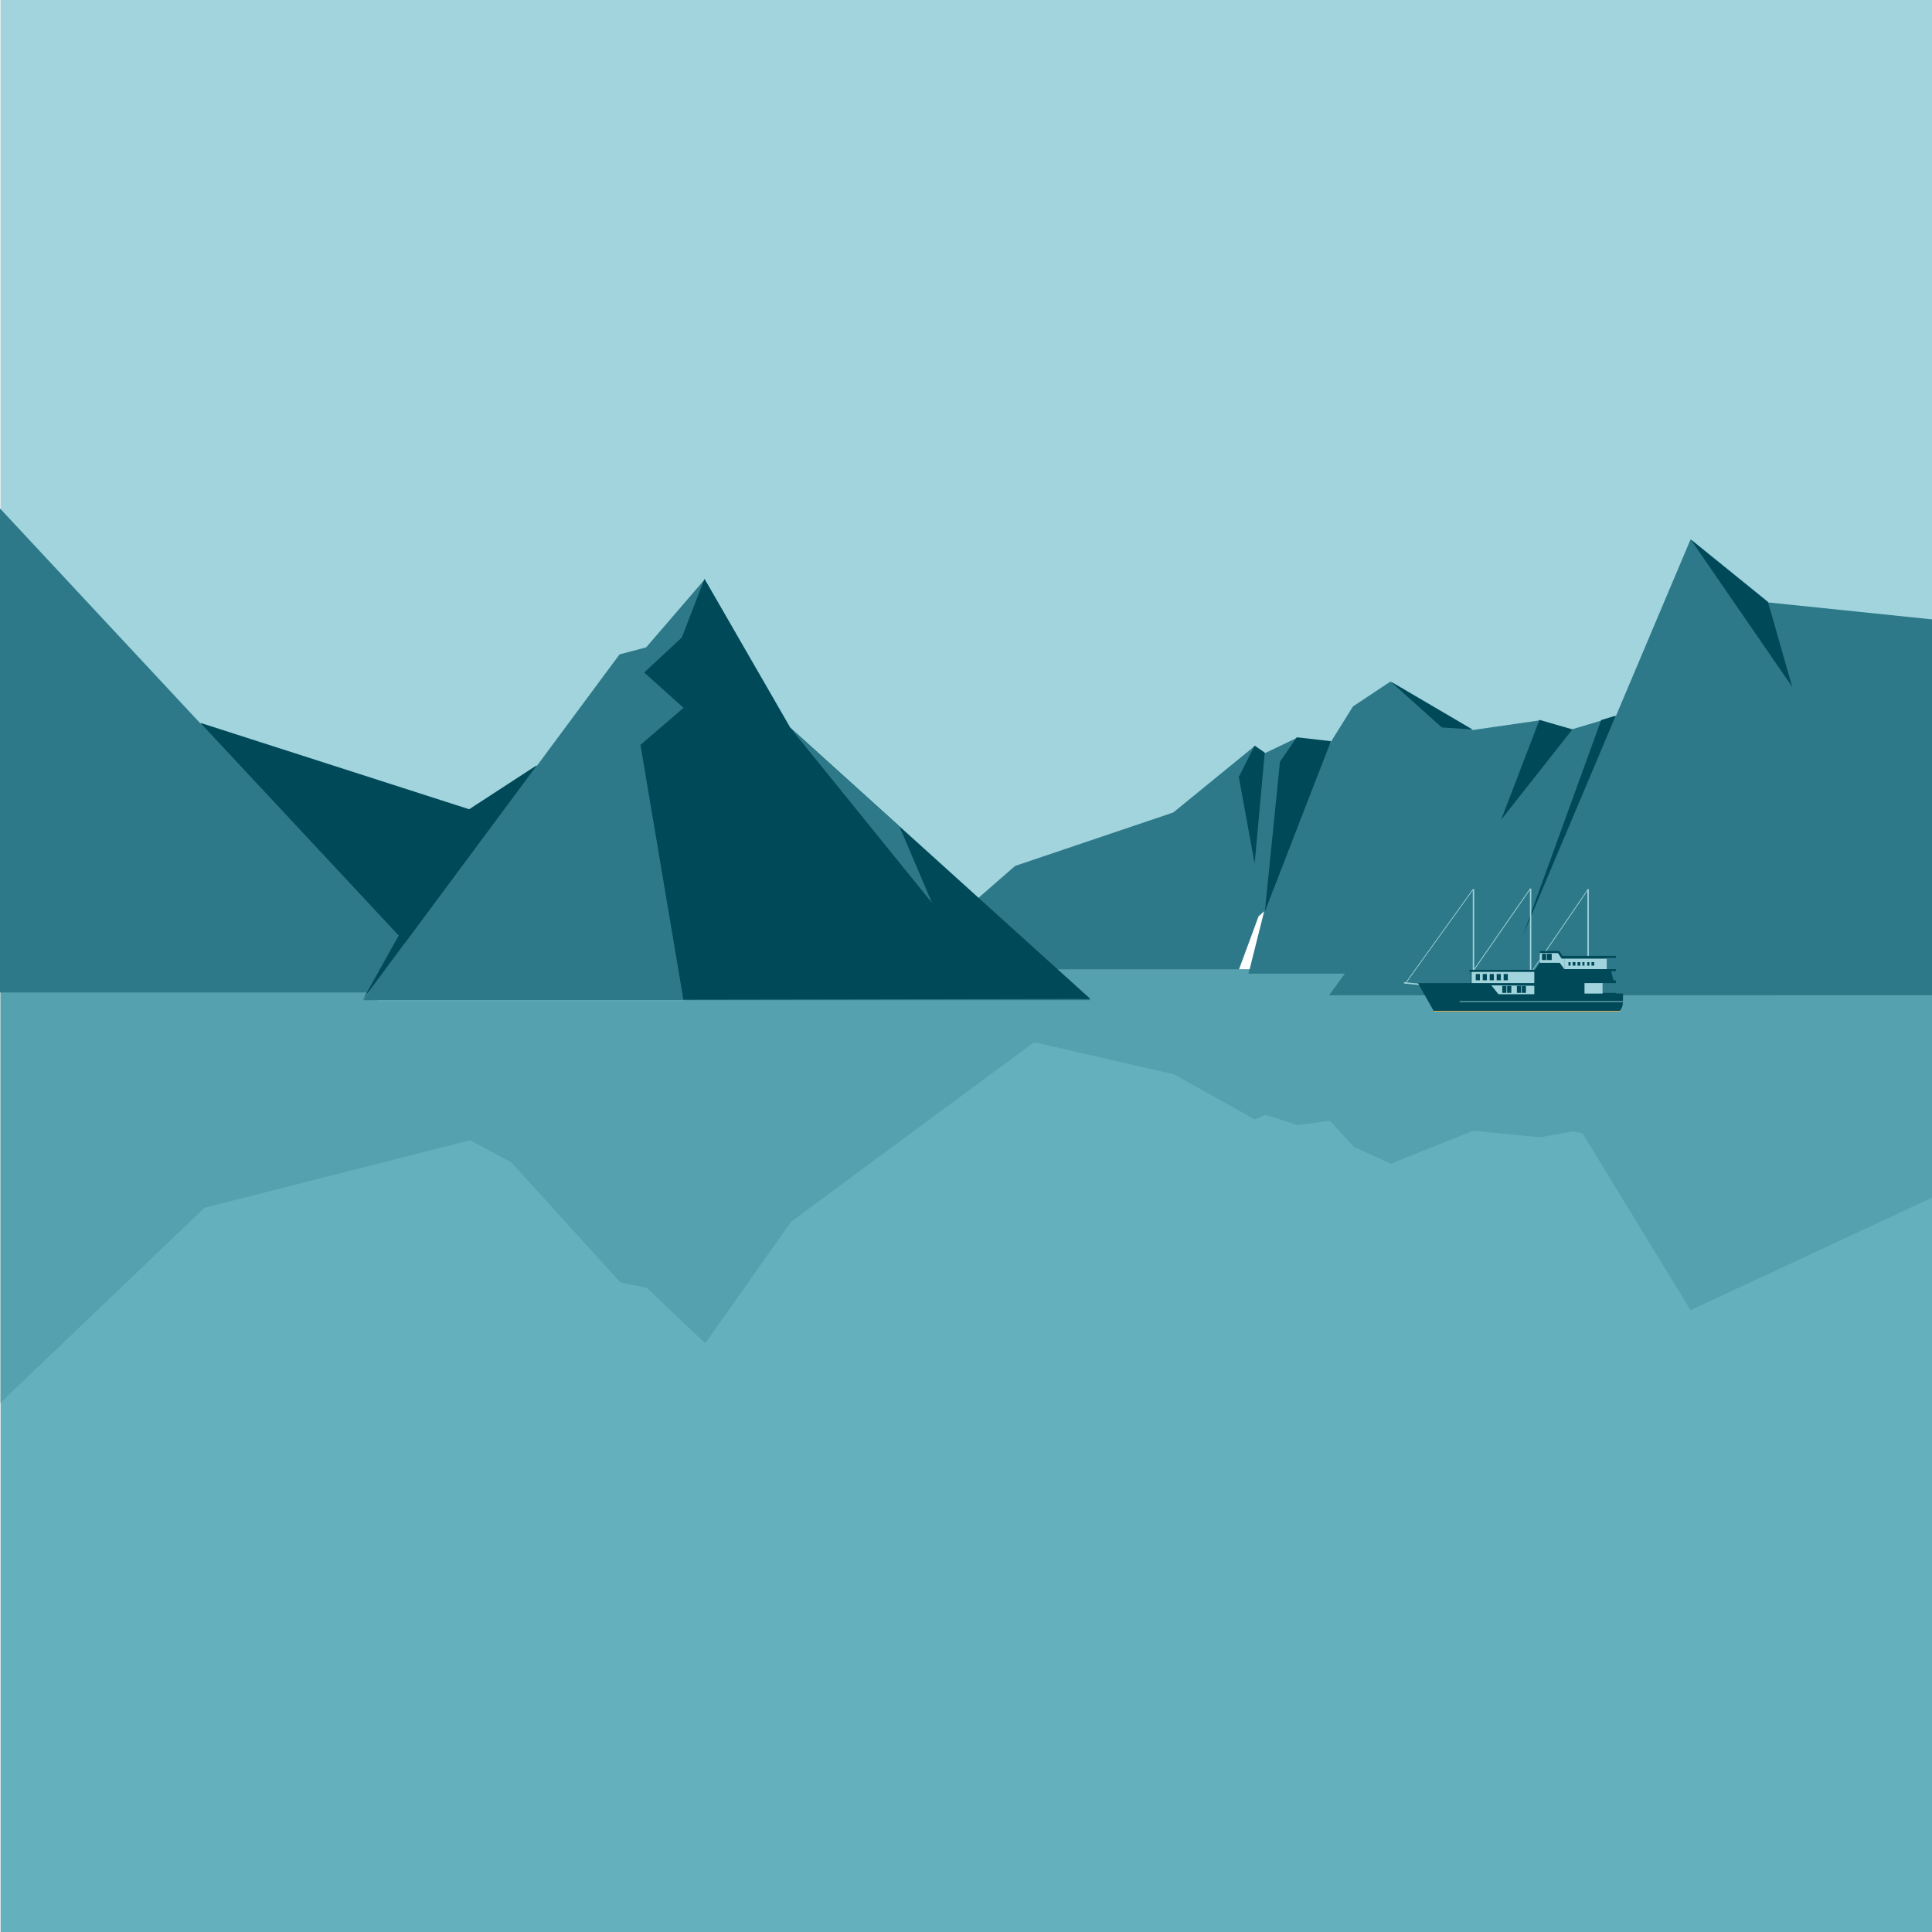
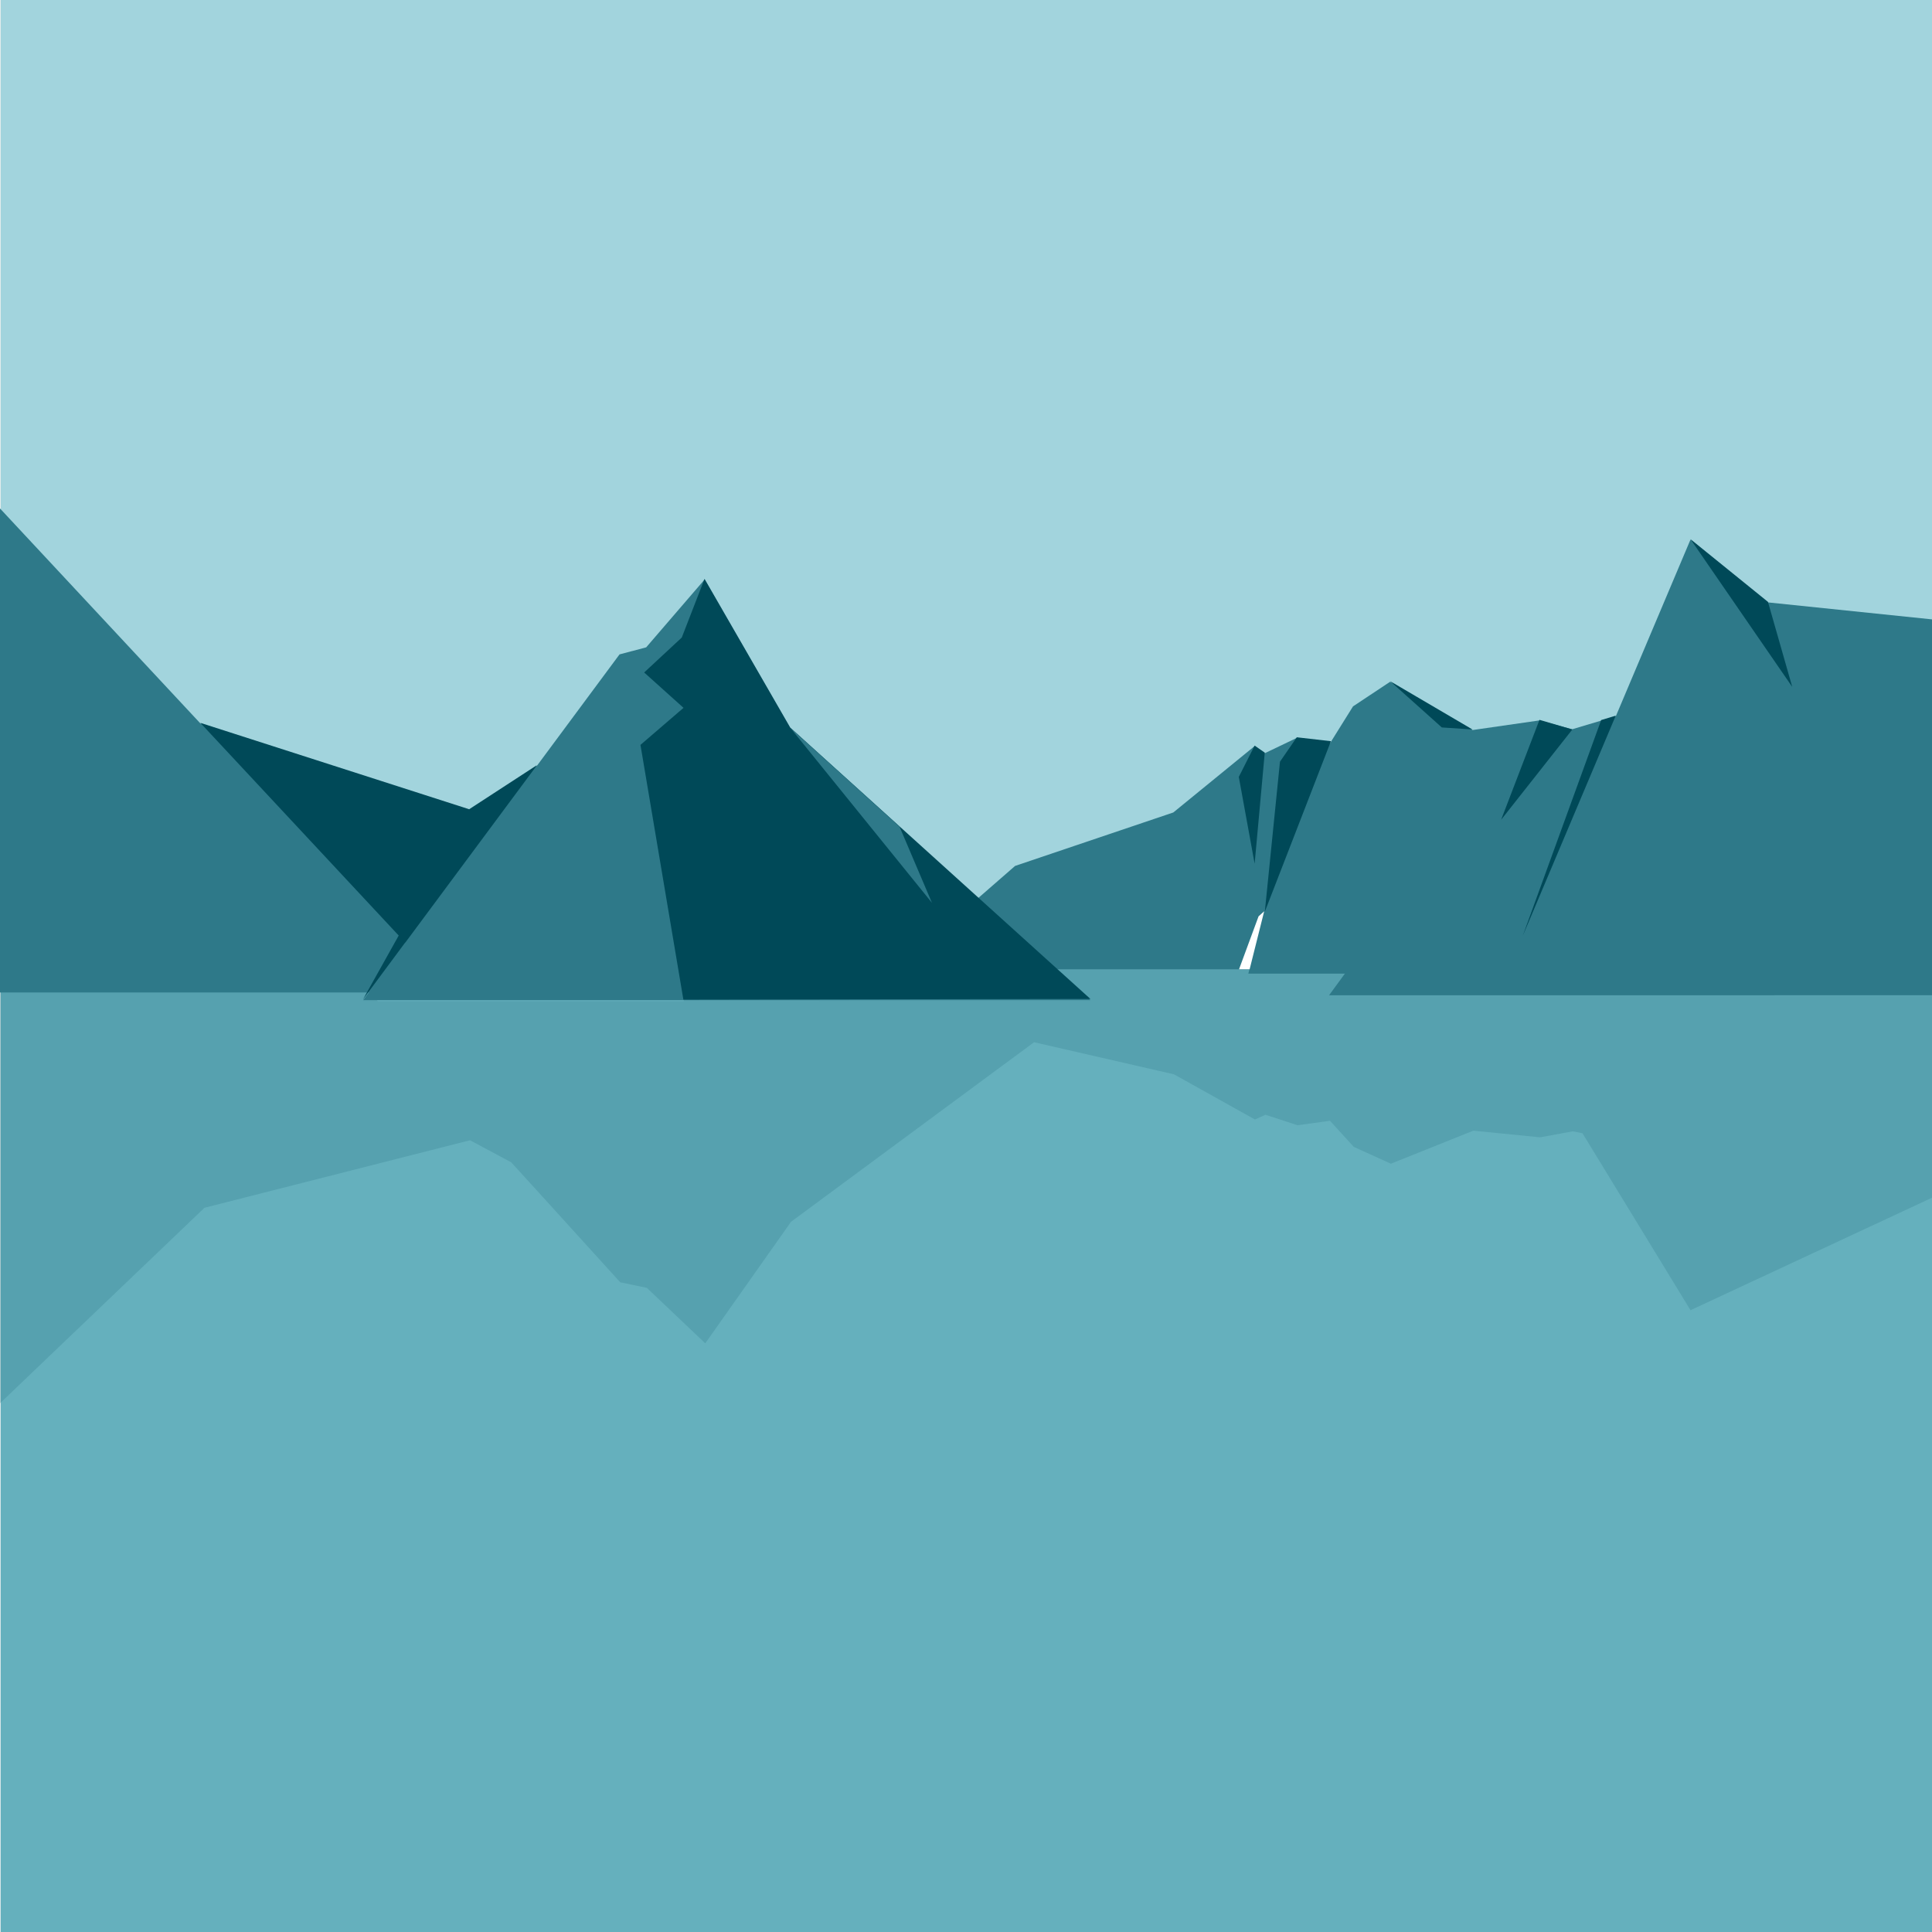
<svg xmlns="http://www.w3.org/2000/svg" version="1.1" x="0" y="0" viewBox="0, 0, 3000, 3000" width="100%" height="100%" preserveAspectRatio="xMidYMid slice">
  <g id="background" fill="#A2D4DD" class="lightest">
    <path id="Rectangle-path" d="M1-24h3003v1532H1z" />
  </g>
  <g id="sea" fill="#65B0BD" class="lighter">
    <path id="seapath" d="M1 1505h3003v1543H1z" />
  </g>
  <g id="shadow" fill="#2E7989" opacity=".27" class="shadow">
    <path d="M3004 1545.707h-248.491L2767.646 1498H1939.487l1.626 4.337h-546.182c2.167 1.084 41.072 25.48 82.469 50.201l-415.163-.542-.217.867-.325 1.626H586.604l-12.788-14.095H0v638.63l317.522-303.593 412.346-104.848 63.938 34.263 40.422 44.346 128.851 141.93 41.397 8.674 90.488 85.982.108.217 133.186-188.77 377.451-278.872 217.281 49.876 125.709 70.152 16.364-7.373 49.742 16.264 50.392-6.939 36.954 40.551 57.653 26.131 127.984-51.286 103.818 10.3 50.717-9.325 14.955 3.036 167.756 274.752L3004 1857.975v-312.267z" id="Shape" />
  </g>
  <g id="hills" fill="#2E7989" class="primary">
    <path d="M1393.956 1505.318c4.66-6.502 182.277-160.711 182.277-160.711l245.673-83.01 125.709-102.625 16.364 10.62 49.742-23.841 99.483 20.482 32.836 338.978H1393.956v.108z" id="Shape" />
    <path id="Shape" d="M1938.404 1511.82l51.801-206.226 67.406-139.254 43.348-69.464 57.653-38.254 127.984 74.991 103.818-14.955 50.717 13.763 246.866-73.691 78.568 453.09z" />
    <path id="Shape" d="M1113.929 1006.821l-385.145 250.765-417.656-134.269L0 789.542v751.538h1115.23z" />
    <path id="Shape" d="M2063.787 1545.414l36.304-49.633 264.313-41.289 260.52-616.51 120.29 97.424L3004 962.173v583.241z" />
    <path id="Shape" d="M1693.164 1553l-466.097-421.988-133.078-231.042-90.597 105.226-41.397 10.945L563.954 1553z" />
  </g>
  <g id="shadows" fill="#004958" class="darker">
    <path id="Shape" d="M833.577 1188.501l-.759.433.325-.433-104.364 67.917-.108.217-417.563-134.209 307.998 330.27-55.379 99.113 65.458-88.281.108.217z" />
    <path id="Shape" d="M1948.199 1157.738l-24.601 48.636 24.601 134.751 15.714-172.447z" />
    <path id="Shape" d="M2158.66 1057.758l127.772 74.958-47.576-3.141z" />
    <path id="Shape" d="M1061.162 1552.242l632.034-1.083-466.115-421.368-133.083-230.94-35.33 91.098-58.413 54.269 61.123 54.919-66.866 57.518z" />
    <path id="Shape" d="M2624.991 837.217L2783 1066.64l-37.714-132.043z" />
    <path id="Shape" d="M2486.273 1118.092l-121.812 335.253 144.462-342.077z" />
    <path id="Shape" d="M2390.471 1117.767l-59.497 155.115 110.541-140.167z" />
    <path id="Shape" d="M1987.538 1182.76l26.118-37.912 52.995 6.066-102.63 264.736z" />
  </g>
  <g id="highlights" fill="#2E7989" class="primary">
    <path id="Shape" d="M1447.133 1401.892L1227.325 1130.325l169.433 153.23z" />
  </g>
  <g id="waterfall" fill="#FFF">
    <path id="Shape" d="M1940.432 1505H1924l30.27-82.084L1963.027 1415z" />
  </g>
-   <g id="boat">
+   <g id="boat" display="none">
    <g id="darker" fill="#004958" class="darker">
      <path id="Shape" d="M2488.532 1541.712v-15.186h20.563v-4.339h-3.68l-3.463-14.102h7.143v-3.254h-14.07v-17.356h14.07v-3.254h-114.722v59.661h114.722v-2.169z" />
      <path id="Shape" d="M2281.816 1505.915v3.254h2.165v17.356h-2.165v8.678H2471.215v-29.288z" />
      <path id="Shape" d="M2383.226 1506.675h21.646v-14.102h-12.013z" />
      <path id="Shape" d="M2428.357 1487.475h-37.23v-10.847h29.979z" />
      <path d="M2514.615 1569.915h-288.319l-24.568-43.39h203.468v15.946l115.154.217s-.216.542-.216 12.149-5.52 15.078-5.52 15.078z" id="Shape" />
    </g>
    <g id="waterline" fill="#F9AE3B" class="lightest">
      <path id="waterline-path" d="M2516.13 1569.59h-290.375l.649 1.085h288.211z" />
    </g>
    <g id="lighter" class="lighter">
      <path id="Rectangle-path" fill="#A2D4DD" d="M2286.903 1380.844h2.165v125.071h-2.165z" />
      <path id="Shape" fill="#A2D4DD" d="M2426.95 1491.814h-35.823v-11.932h28.031z" />
      <path id="Shape" fill="#A2D4DD" d="M2426.95 1495.068h-35.823v-11.932h28.031z" />
      <path id="Shape" fill="#A2D4DD" d="M2429.006 1504.831v-16.271h-11.689z" />
      <path id="Rectangle-path" fill="#A2D4DD" d="M2429.006 1488.559h66.019v16.271h-66.019z" />
      <path id="Rectangle-path" fill="#004958" d="M2284.847 1506.349h1v1.085h-1z" />
      <path id="Rectangle-path" fill="#A2D4DD" d="M2285.063 1509.169h97.405v17.356h-97.405z" />
      <path id="Rectangle-path" fill="#A2D4DD" d="M2460.392 1526.525h28.139v16.271h-28.139z" />
      <path id="Shape" fill="#A2D4DD" d="M2382.468 1543.881h-55.629l-11.147-13.885 66.777.651z" />
      <path id="Shape" fill="#A2D4DD" d="M2180.732 1527.285l22.511 2.169-.866-2.169-22.836-2.169z" />
      <path id="Rectangle-path" fill="#A2D4DD" d="M2286.946 1380.753l.878.632-104.797 145.633-.878-.632z" />
      <path id="Shape" fill="#A2D4DD" d="M2289.501 1505.915h-1.407L2375.65 1379.759l.974.651z" />
      <g id="pinstripe" fill="#A2D4DD">
        <path id="Rectangle-path" d="M2266.665 1554.729h253.253v1.085h-253.253z" />
      </g>
      <path id="Rectangle-path" fill="#A2D4DD" d="M2375.65 1379.759h2.165v126.156H2375.65z" />
      <path id="Rectangle-path" fill="#A2D4DD" d="M2464.938 1380.844h2.165v103.376h-2.165z" />
      <g id="Group" fill="#A2D4DD">
        <path id="Shape" d="M2401.192 1476.627l65.261-95.458-.866-.651-65.803 96.108z" />
        <path id="Shape" d="M2391.127 1489.319l-11.364 16.597h1.299l10.065-14.644z" />
      </g>
    </g>
    <g id="windows" fill="#004958" class="darker">
      <path id="Rectangle-path" d="M2291.557 1512.424h6.494v9.763h-6.494z" />
      <path id="Rectangle-path" d="M2302.38 1512.424h6.494v9.763h-6.494z" />
      <path id="Rectangle-path" d="M2313.203 1512.424h6.494v9.763h-6.494z" />
      <path id="Rectangle-path" d="M2324.025 1512.424h6.494v9.763h-6.494z" />
      <path id="Rectangle-path" d="M2334.848 1512.424h6.494v9.763h-6.494z" />
      <path id="Rectangle-path" d="M2332.684 1530.864h6.494v10.847h-6.494z" />
      <path id="Rectangle-path" d="M2340.259 1530.864h6.494v10.847h-6.494z" />
      <path id="Rectangle-path" d="M2355.411 1530.864h6.494v10.847h-6.494z" />
      <path id="Rectangle-path" d="M2362.987 1530.864h6.494v10.847h-6.494z" />
      <path id="Rectangle-path" d="M2394.373 1480.966h6.494v9.763h-6.494z" />
      <path id="Rectangle-path" d="M2401.949 1480.966h7.576v9.763h-7.576z" />
      <path id="Rectangle-path" d="M2435.5 1493.983h3.247v5.424H2435.5z" />
      <path id="Rectangle-path" d="M2441.994 1493.983h4.329v5.424h-4.329z" />
      <path id="Rectangle-path" d="M2457.146 1493.983h3.247v5.424h-3.247z" />
      <path id="Rectangle-path" d="M2449.57 1493.983h4.329v5.424h-4.329z" />
      <path id="Rectangle-path" d="M2471.215 1493.983h4.329v5.424h-4.329z" />
      <path id="Rectangle-path" d="M2464.722 1493.983h3.247v5.424h-3.247z" />
    </g>
  </g>
</svg>
